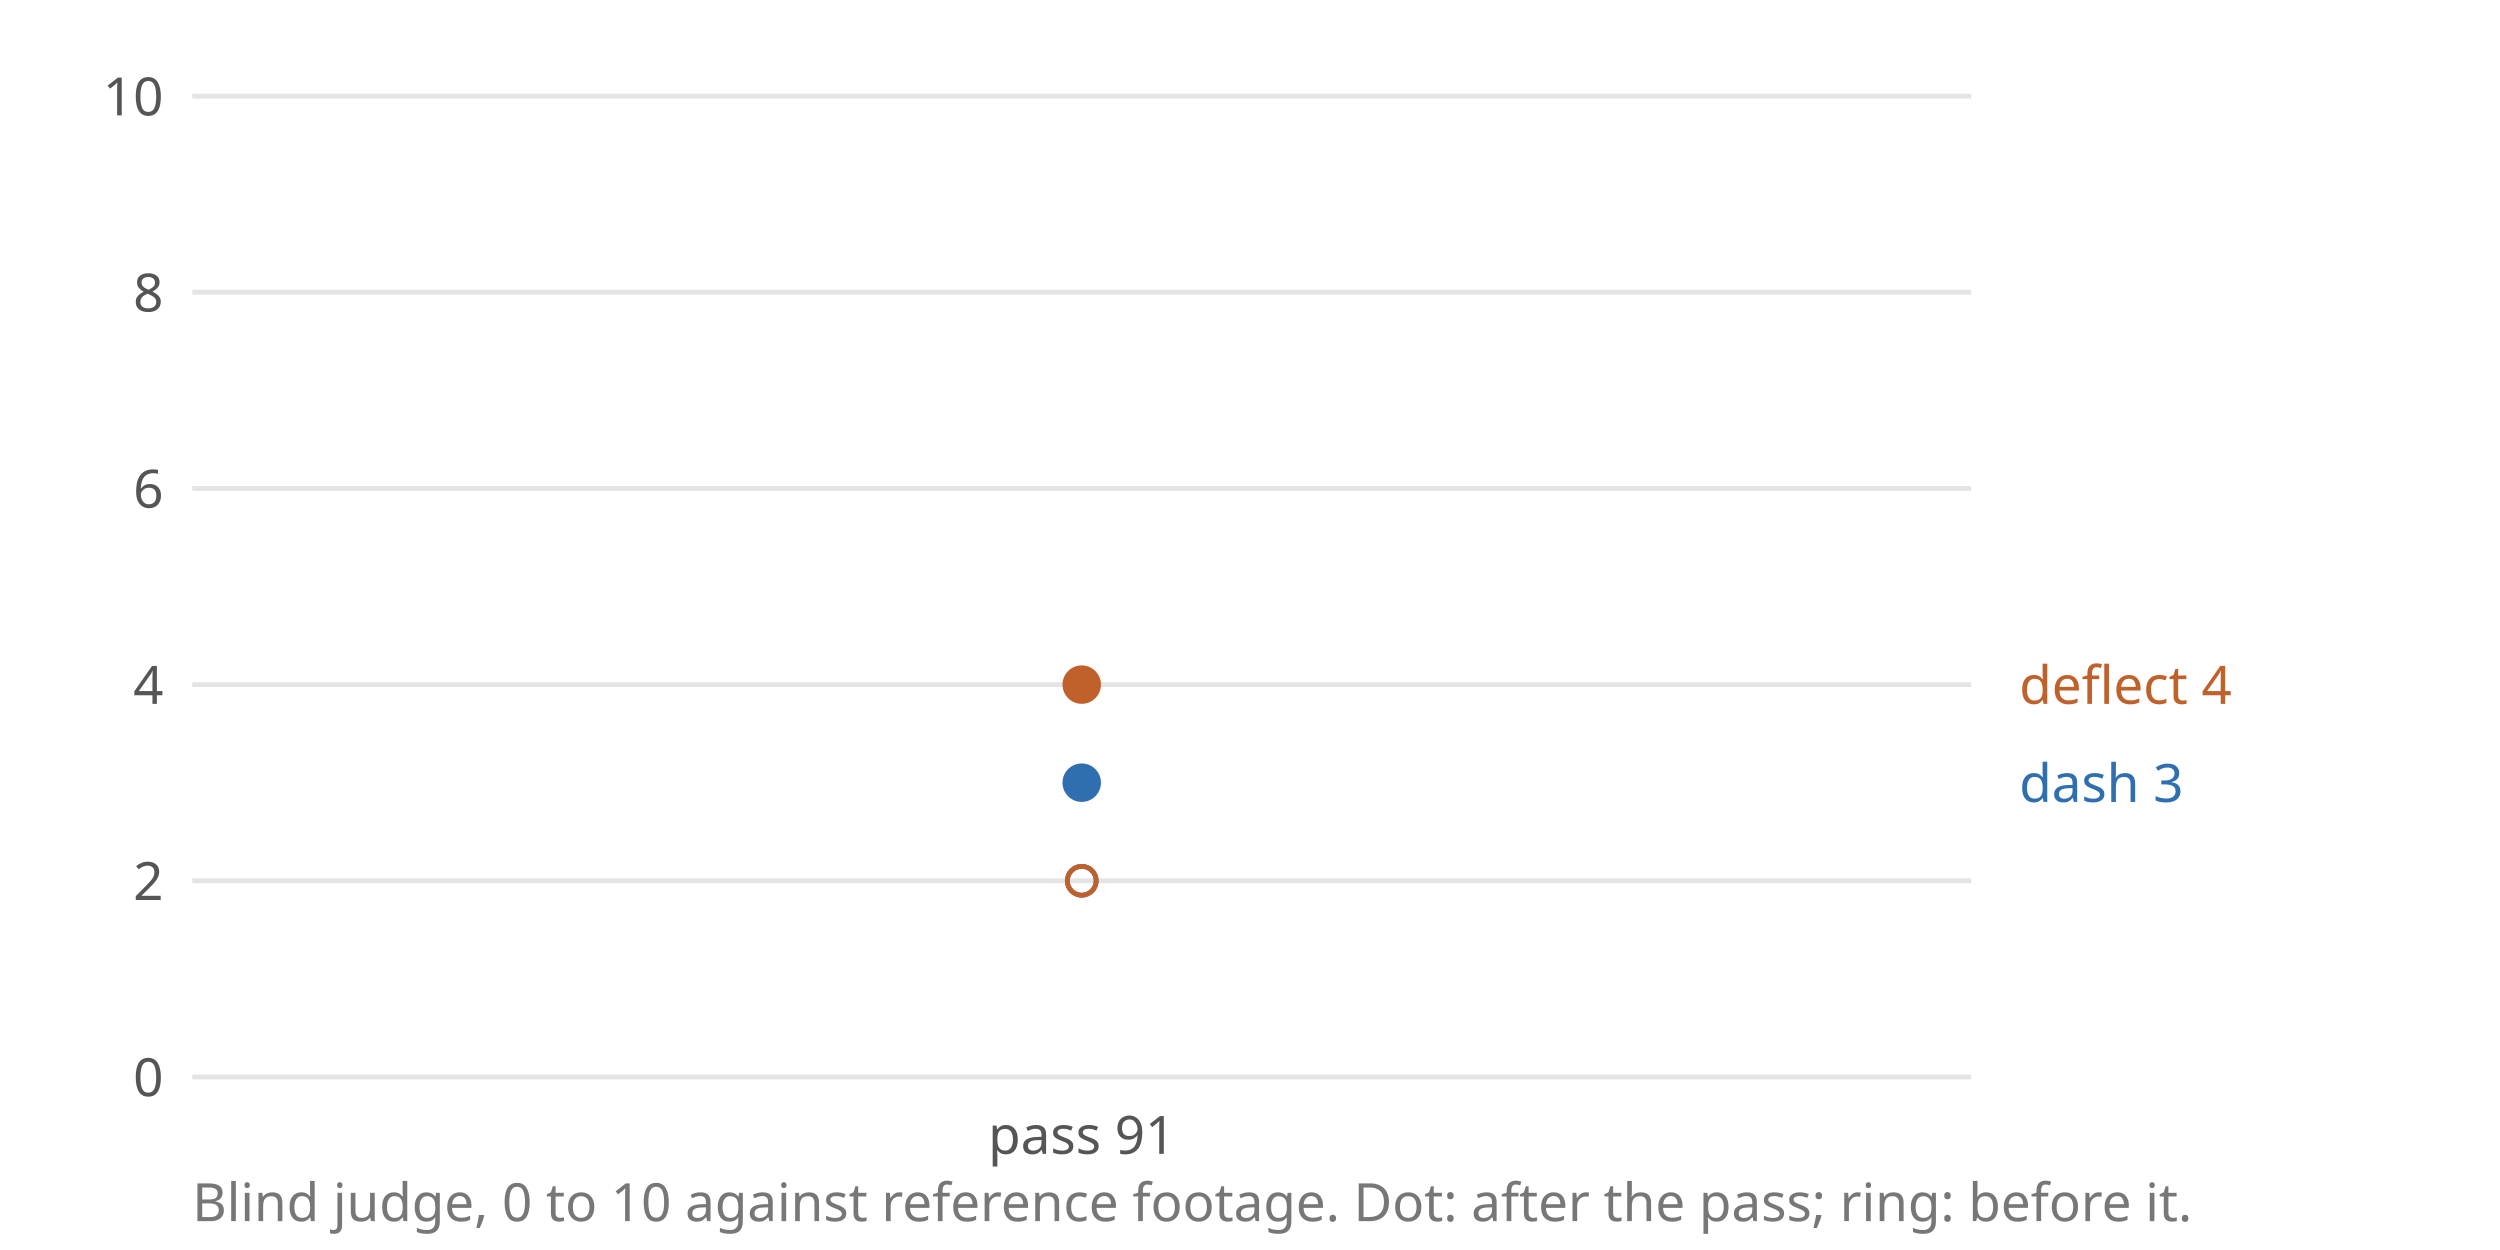
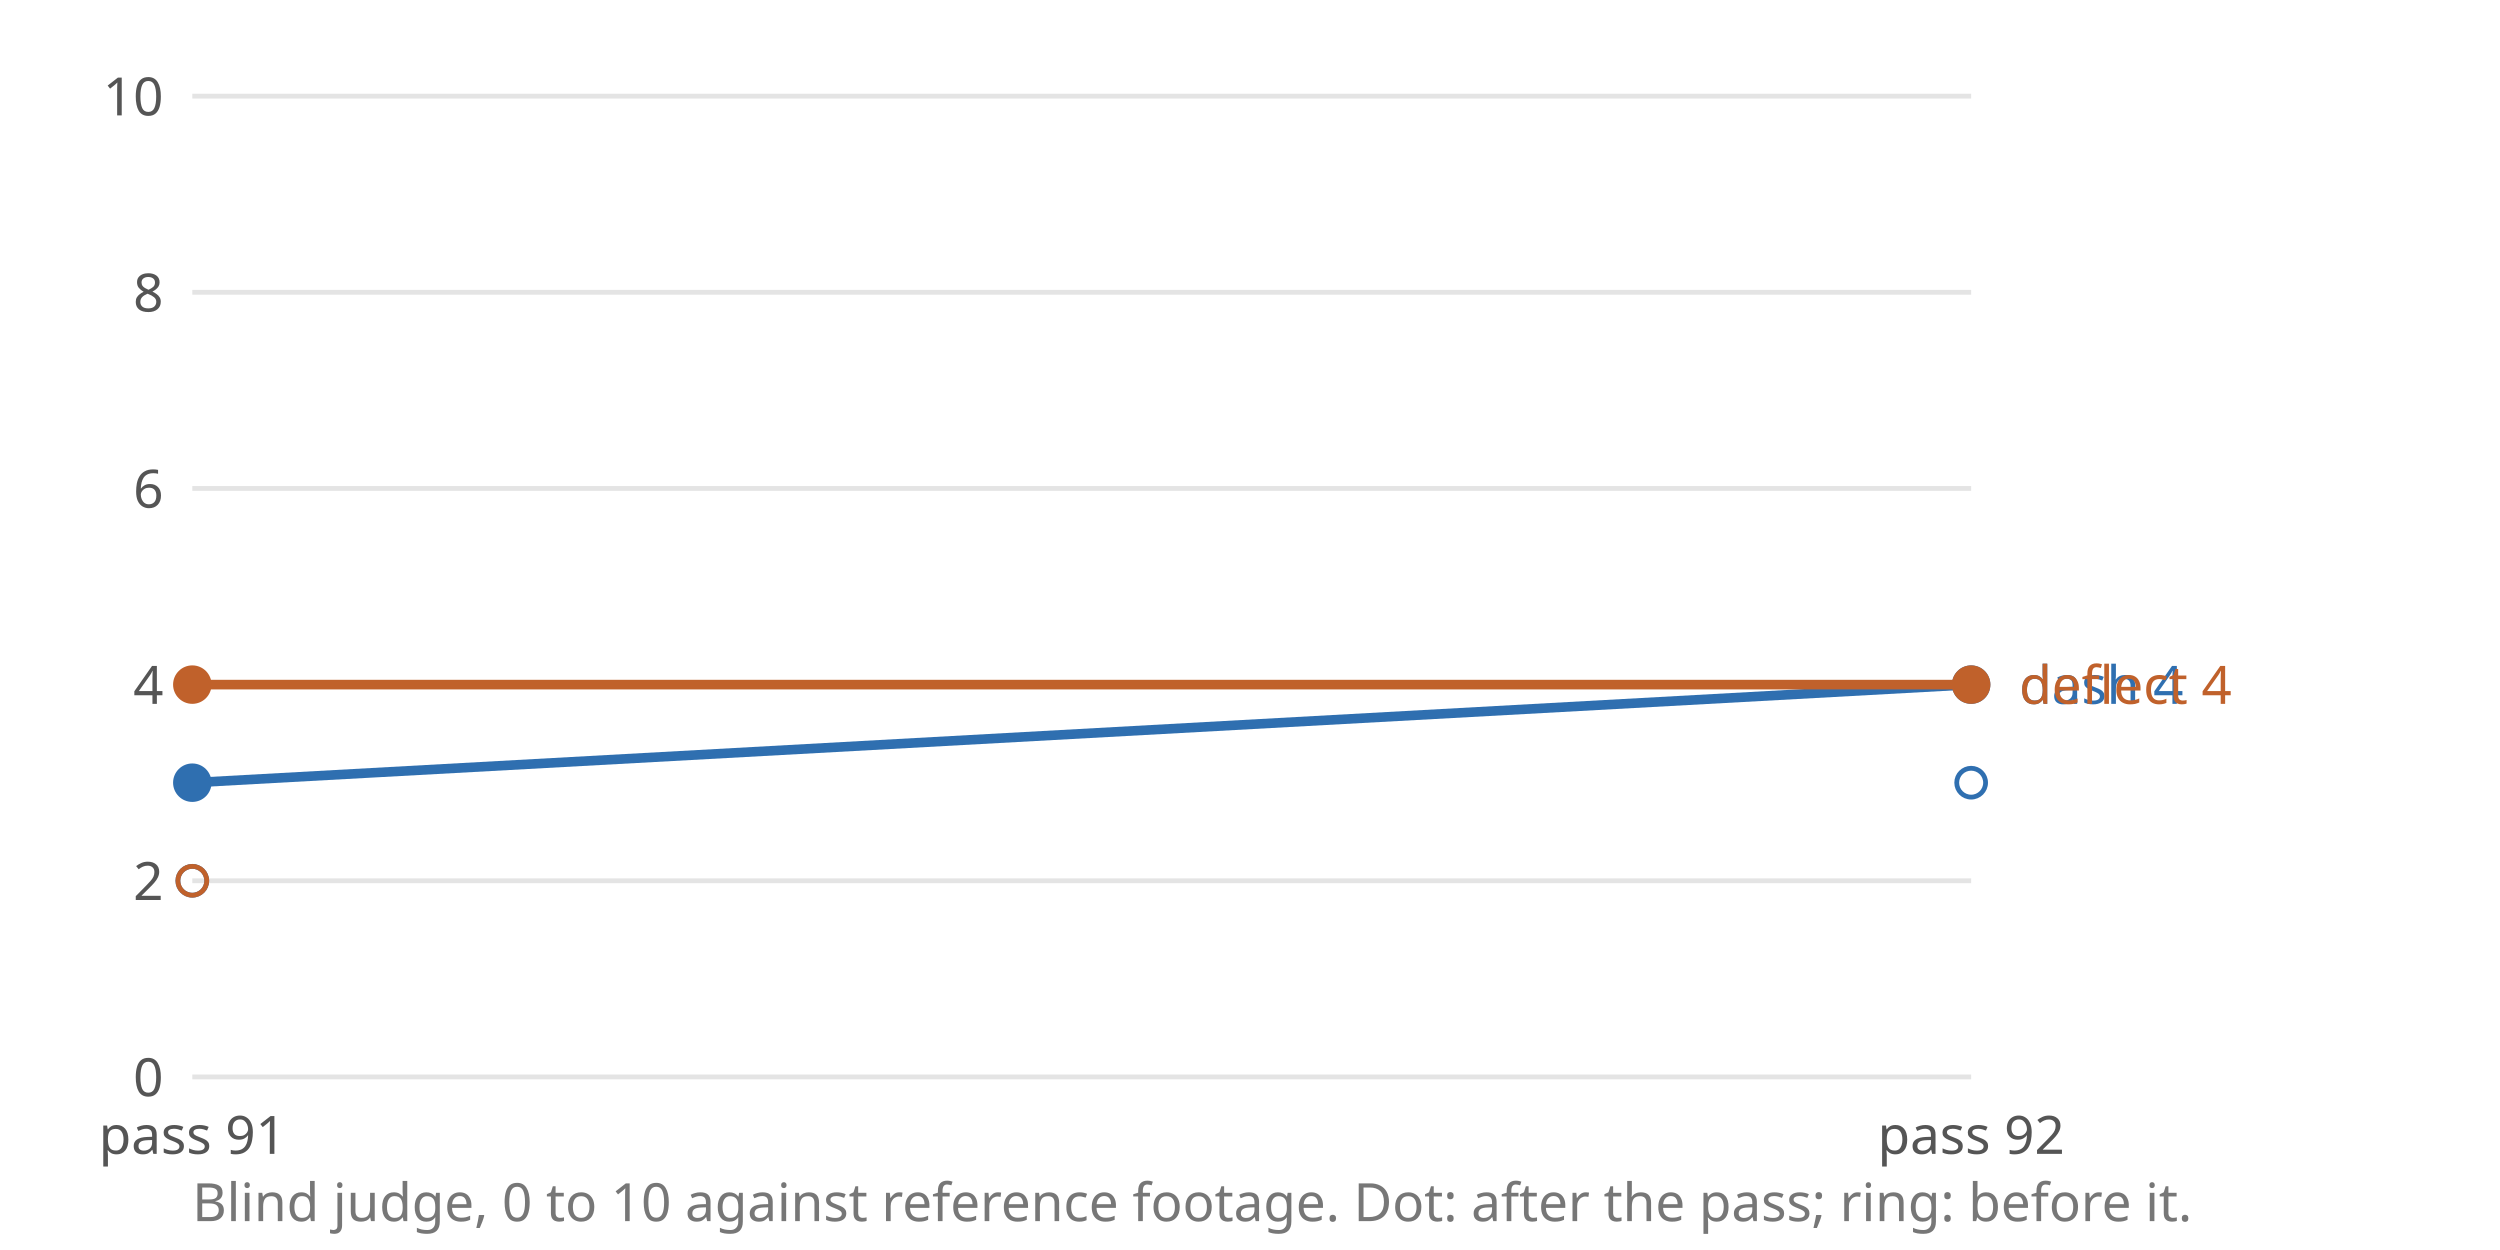
<svg xmlns="http://www.w3.org/2000/svg" width="520" height="260" font-family="sans-serif" font-size="11">
  <rect width="520" height="260" fill="#fff" />
  <line x1="40" x2="410" y1="224" y2="224" stroke="#e4e4e4" />
  <text x="34" y="228" text-anchor="end" fill="#555">0</text>
  <line x1="40" x2="410" y1="183.2" y2="183.2" stroke="#e4e4e4" />
  <text x="34" y="187.2" text-anchor="end" fill="#555">2</text>
  <line x1="40" x2="410" y1="142.4" y2="142.4" stroke="#e4e4e4" />
  <text x="34" y="146.4" text-anchor="end" fill="#555">4</text>
  <line x1="40" x2="410" y1="101.6" y2="101.6" stroke="#e4e4e4" />
  <text x="34" y="105.6" text-anchor="end" fill="#555">6</text>
  <line x1="40" x2="410" y1="60.8" y2="60.8" stroke="#e4e4e4" />
  <text x="34" y="64.8" text-anchor="end" fill="#555">8</text>
  <line x1="40" x2="410" y1="20" y2="20" stroke="#e4e4e4" />
  <text x="34" y="24" text-anchor="end" fill="#555">10</text>
-   <text x="225" y="240" text-anchor="middle" fill="#555">pass 91</text>
-   <circle cx="225" cy="162.8" r="4" fill="#2f6fb0" />
-   <circle cx="225" cy="183.2" r="3" fill="none" stroke="#2f6fb0" />
-   <text x="420" y="166.8" fill="#2f6fb0">dash 3</text>
-   <circle cx="225" cy="142.4" r="4" fill="#c0612b" />
-   <circle cx="225" cy="183.2" r="3" fill="none" stroke="#c0612b" />
+   <text x="40" y="240" text-anchor="middle" fill="#555">pass 91</text>
+   <text x="410" y="240" text-anchor="middle" fill="#555">pass 92</text>
+   <polyline fill="none" stroke="#2f6fb0" stroke-width="2" points="40,162.8 410,142.4" />
+   <circle cx="40" cy="162.8" r="4" fill="#2f6fb0" />
+   <circle cx="40" cy="183.2" r="3" fill="none" stroke="#2f6fb0" />
+   <circle cx="410" cy="142.4" r="4" fill="#2f6fb0" />
+   <circle cx="410" cy="162.8" r="3" fill="none" stroke="#2f6fb0" />
+   <text x="420" y="146.4" fill="#2f6fb0">dash 4</text>
+   <polyline fill="none" stroke="#c0612b" stroke-width="2" points="40,142.4 410,142.4" />
+   <circle cx="40" cy="142.4" r="4" fill="#c0612b" />
+   <circle cx="40" cy="183.2" r="3" fill="none" stroke="#c0612b" />
+   <circle cx="410" cy="142.4" r="4" fill="#c0612b" />
+   <circle cx="410" cy="142.4" r="3" fill="none" stroke="#c0612b" />
  <text x="420" y="146.4" fill="#c0612b">deflect 4</text>
  <text x="40" y="254" fill="#777">Blind judge, 0 to 10 against reference footage. Dot: after the pass; ring: before it.</text>
</svg>
